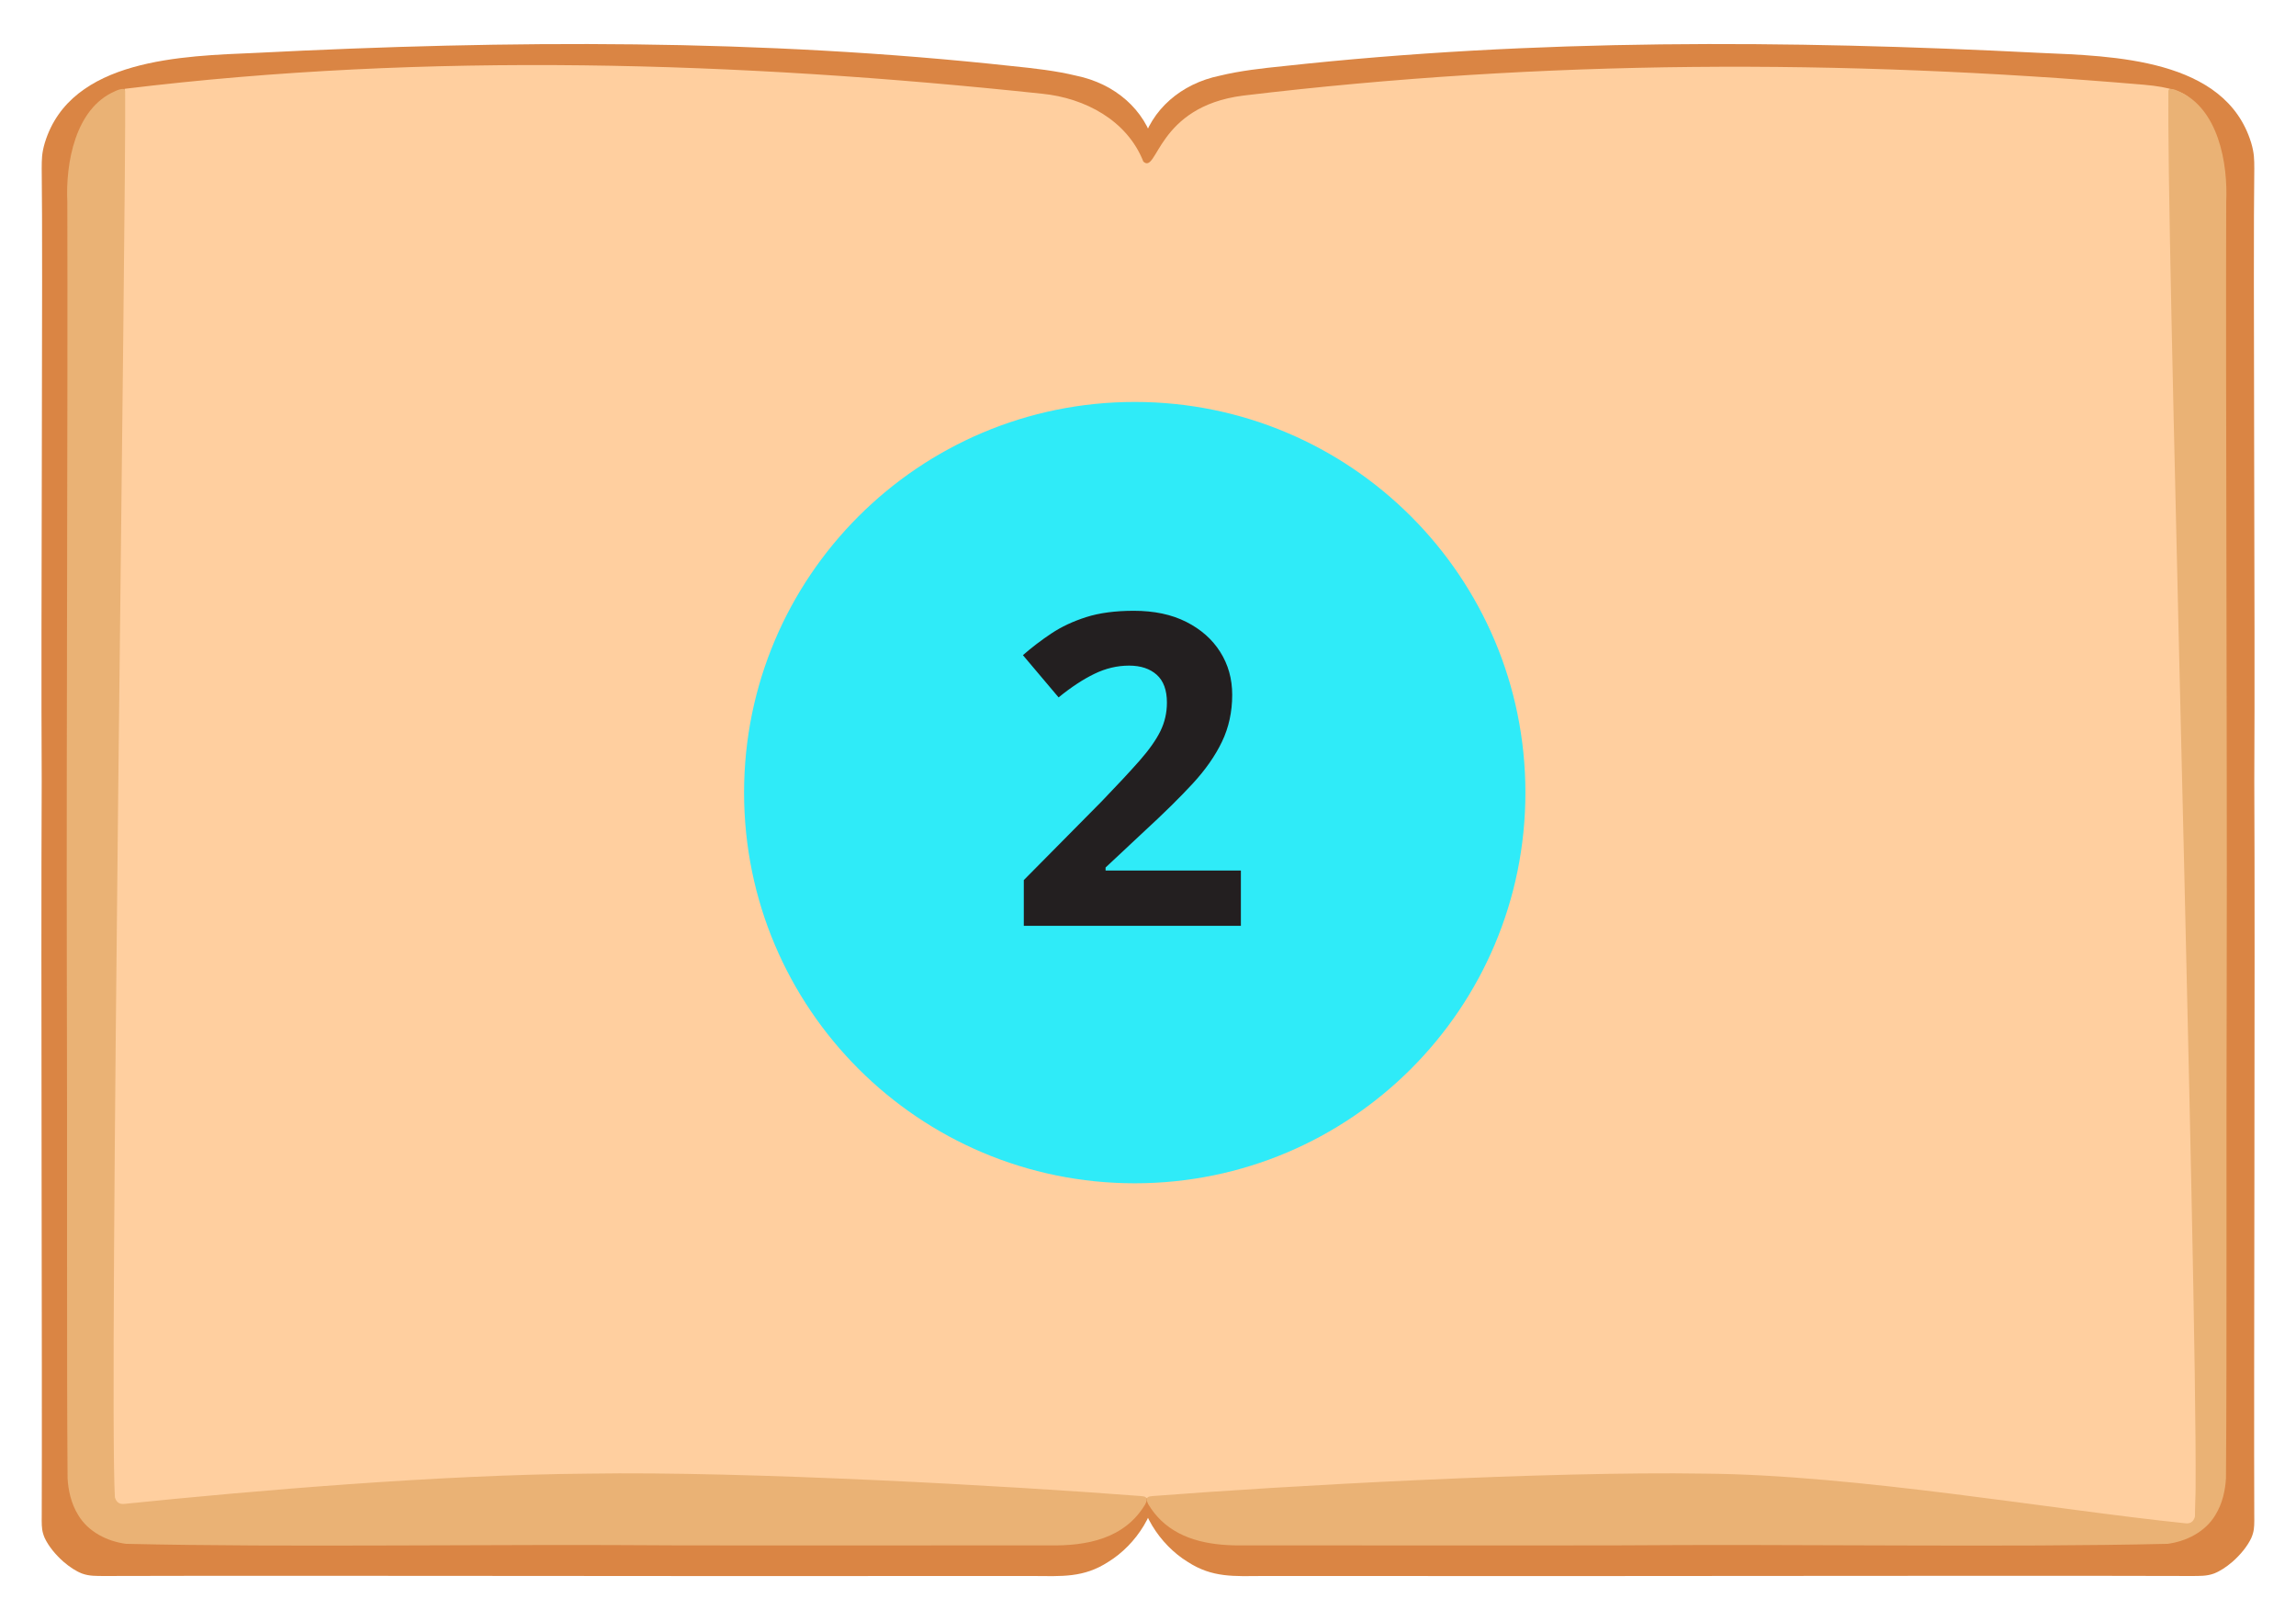
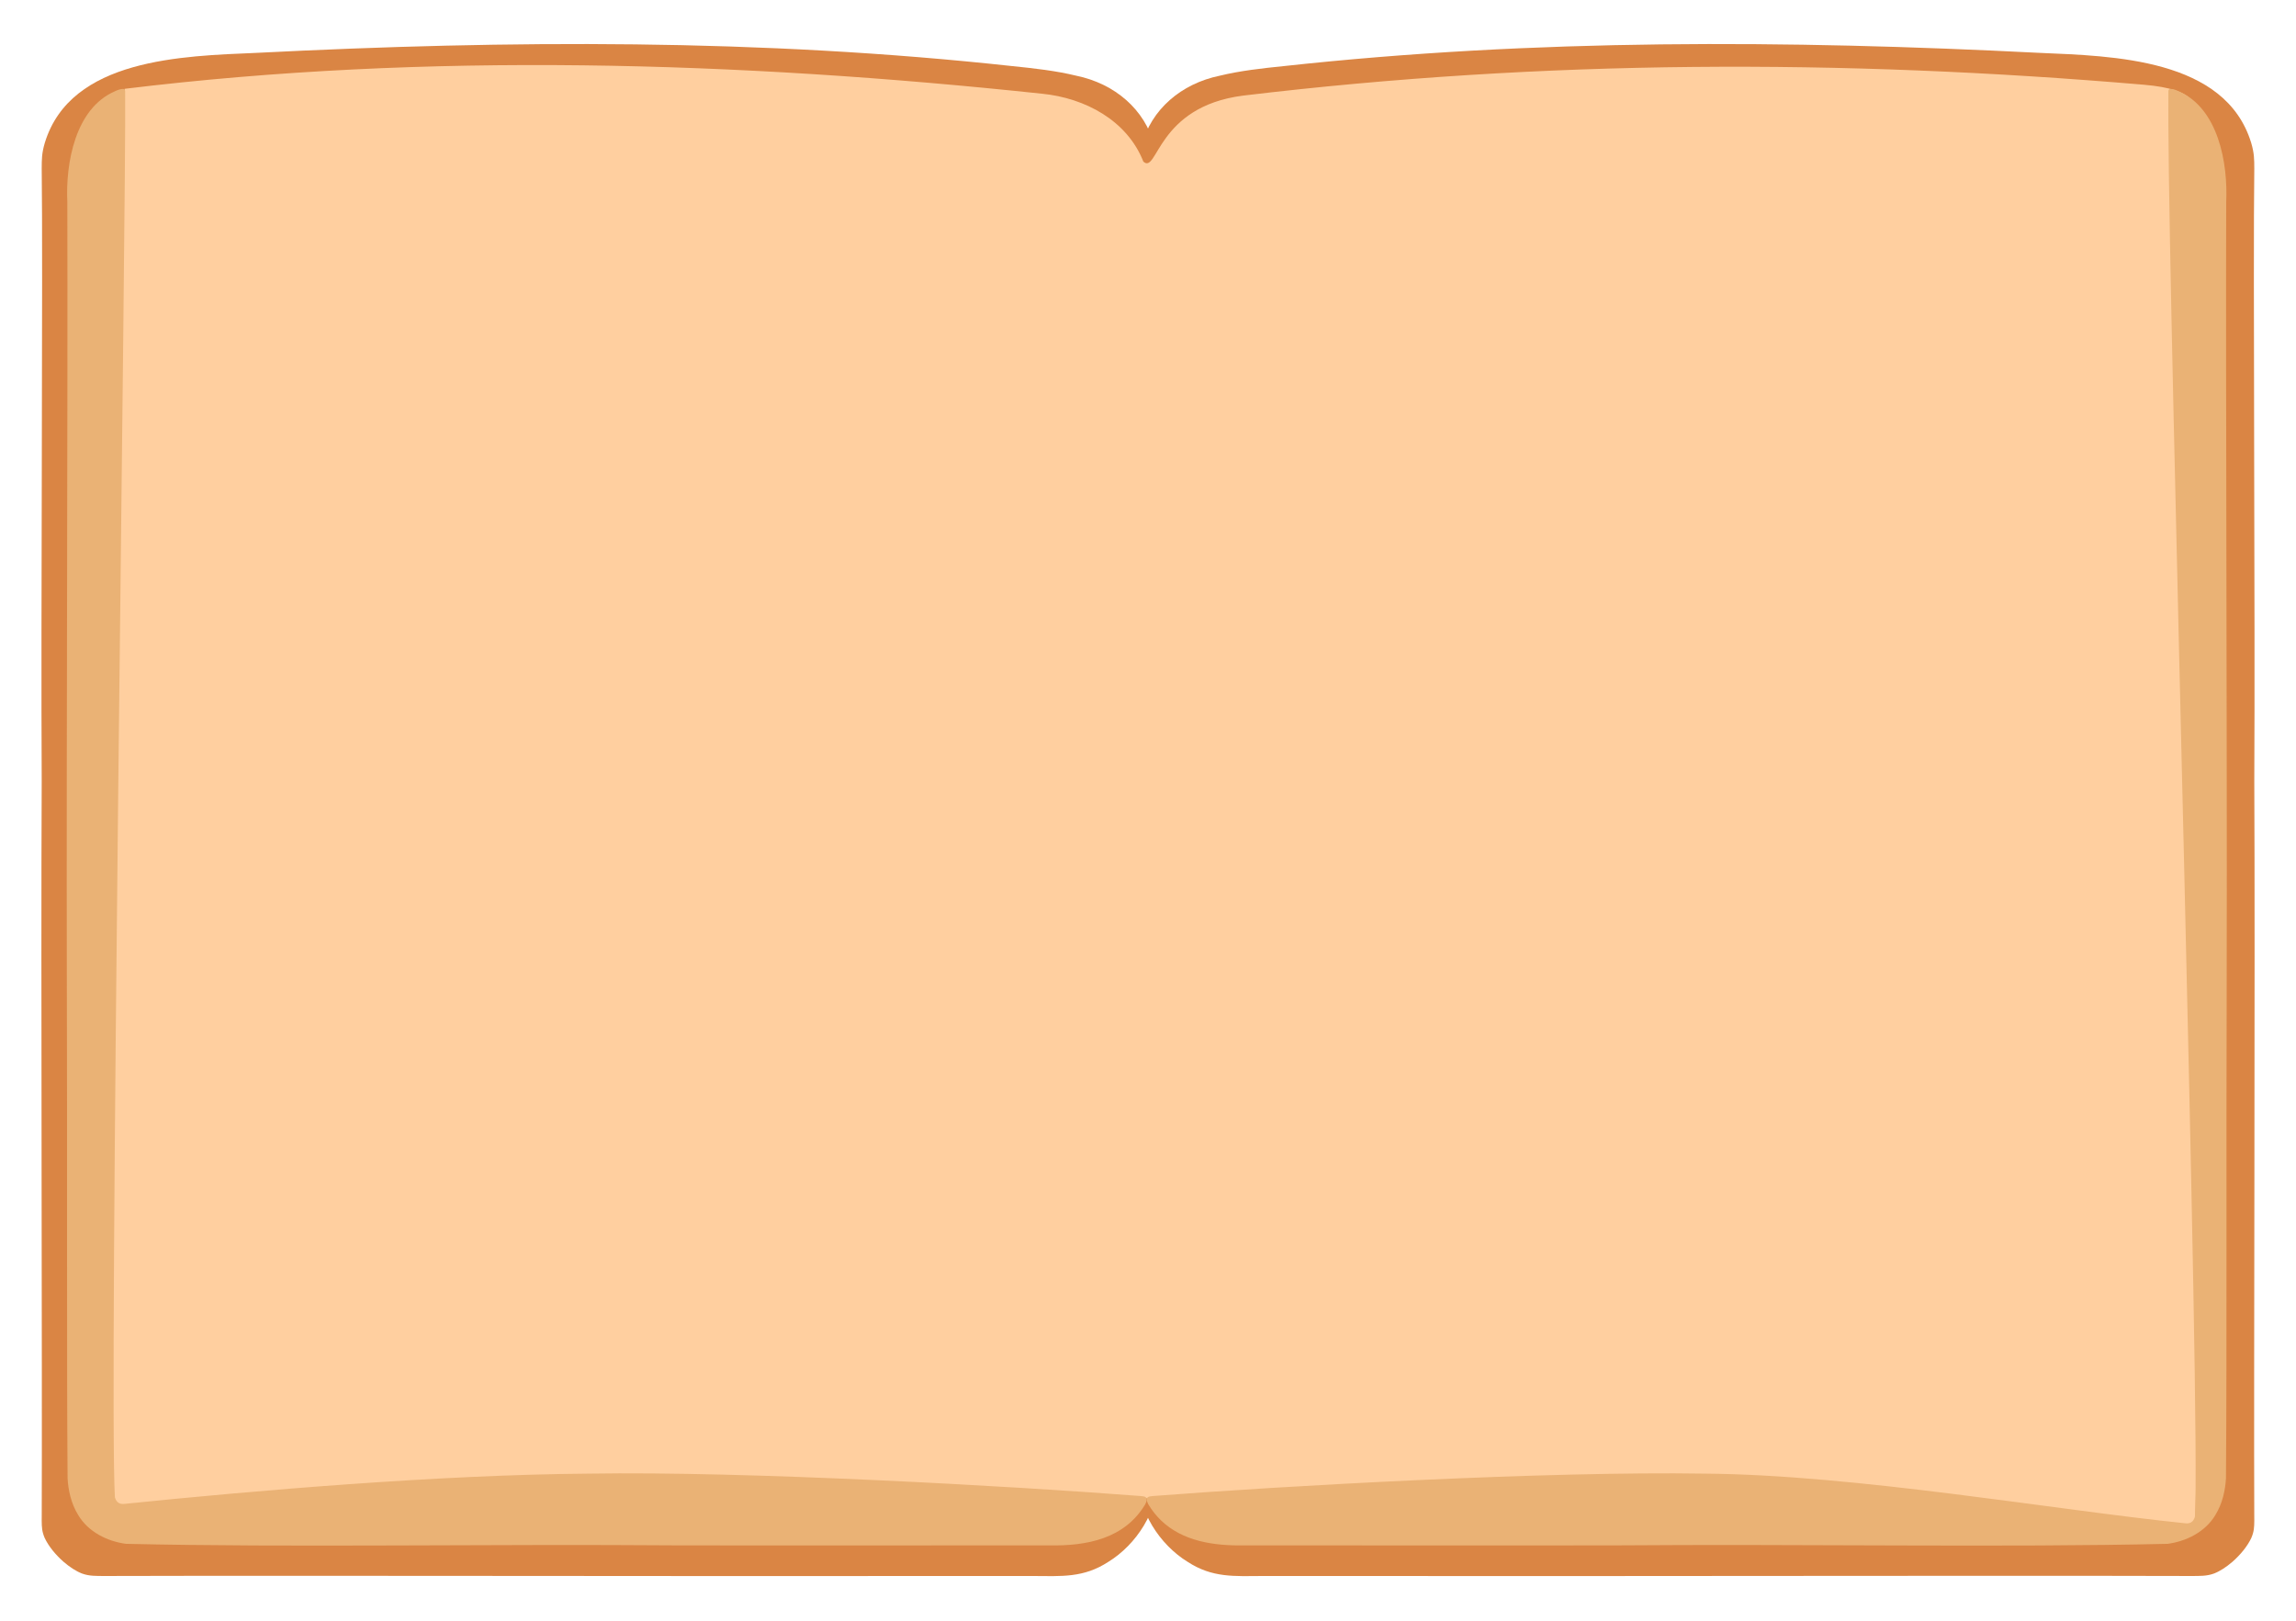
- <svg xmlns="http://www.w3.org/2000/svg" id="page_2" data-name="page 2" viewBox="0 0 891.86 629.32">
-   <g>
-     <path d="M875.65,588.78c0,.7.01,1.39.01,2.05-.03,2.32-.07,4.01-1.14,6.53-1.5,3.23-4.28,6.62-7.38,9.32-2.34,2.02-4.86,3.66-7.15,4.54-2.92,1.05-5.47.91-8.41.95-83.86-.24-238.56.17-328.24,0-11.39.03-21.89-.03-32.86,0-11.03.06-19.54.76-29.14-5.49-10.91-6.68-19.51-20.03-18.83-32.23.96-136.45-1.83-458.13,1.01-518.16,3.68-13.72,15.19-23.77,30.31-26.89,7.98-1.94,16.46-2.87,24.69-3.71,97.75-10.68,195.5-10.14,293.63-5.16,28.69,1.24,72.21,2.1,82.28,34.88l.03.09c1.2,4.07,1.18,6.39,1.2,9.98-.5,37.05.36,173.46,0,238,.35,72.87-.23,233.99-.01,285.3Z" fill="#da8544" />
-     <path d="M16.21,588.78c0,.7-.01,1.39-.01,2.05.03,2.32.07,4.01,1.14,6.53,1.5,3.23,4.28,6.62,7.38,9.32,2.34,2.02,4.86,3.66,7.15,4.54,2.92,1.05,5.47.91,8.41.95,83.86-.24,238.56.17,328.24,0,11.39.03,21.89-.03,32.86,0,11.03.06,19.54.76,29.14-5.49,10.91-6.68,19.51-20.03,18.83-32.23-.96-136.45,1.83-458.13-1.01-518.16-3.68-13.72-15.19-23.77-30.31-26.89-7.98-1.94-16.46-2.87-24.69-3.71-97.75-10.68-195.5-10.14-293.63-5.16-28.69,1.24-72.21,2.1-82.28,34.88l-.03.09c-1.2,4.07-1.18,6.39-1.2,9.98.5,37.05-.36,173.46,0,238-.35,72.87.23,233.99.01,285.3Z" fill="#da8544" />
-     <path d="M852.71,594.36c-46.31-6.2-124.58-17.72-182.3-21.17-54.83-1.72-155.85,5.06-218.15,8.76-12.38,1.25-139.06-7.84-201.73-8.03-57.28-.52-172.02,9.53-210.32,12.13-5.18-11.97,7.16-426.62,8.19-551.55,117.52-14.33,238.54-10.63,356.42,1.91,16.67,1.66,33.02,10.39,39.3,26.35,5.56,5.13,5.11-21.33,38.73-25.62,117.12-14.04,232.37-14.25,349.88-4.23,20.88,1.78,20.25,8.09,20.88,13.76.49,13.85-.09,195.42,2.66,263.12-.09,3.04.34,3.88.21,5.12-.29,6.72-3.35,269.82-3.76,279.46h0Z" fill="#ffcf9f" />
-     <path d="M444.84,584.36c-7.98,13.3-22.59,16.24-37.5,15.91-46.92.03-93.05.06-142.01.02-77.95-.6-152.48.87-216.38-.61-7.27-.95-14.67-4.64-18.56-11.16-2.82-4.55-3.87-9.73-4.14-14.27-.39-50.61-.06-122.67-.29-195.34-.2-89.15.42-226.04.19-300.43-.7-15.08,3.04-36.37,18.5-43.03,1.02-.51,2.18-.92,3.21-.91.57.06.73.41.75.9.48,43.56-6.38,505.88-3.98,546.16.61,2.14,1.97,2.8,3.89,2.54,50.22-5.13,121.68-11.28,180.1-11.73,61.04-1,164.45,4.81,214.56,8.71.71.07,1.57.12,2.01.59.41.44.35,1.28-.31,2.57l-.04.08Z" fill="#eab275" />
-     <path d="M864.94,378.91c-.22,72.67.1,144.72-.28,195.34-.27,4.54-1.32,9.72-4.14,14.27-3.89,6.52-11.29,10.21-18.56,11.16-63.9,1.48-138.43.01-216.38.61-48.96.04-95.09.01-142.01-.02-12.24.27-24.28-1.66-32.62-9.73-1.81-1.76-3.45-3.8-4.88-6.18l-.05-.08c-.11-.22-.21-.43-.28-.63-.39-.94-.37-1.58-.03-1.94.01-.01.02-.02.04-.04.45-.43,1.28-.48,1.97-.55,50.12-3.91,153.53-9.72,214.57-8.71,58.41.44,136.21,14.14,186.42,19.27,1.92.27,3.28-.4,3.89-2.53,2.26-37.87-9.99-456.06-10.32-541.48-.02-5.47-.02-9.61.01-12.23.02-.5.18-.84.75-.9,1.03-.02,2.19.4,3.21.9,15.46,6.66,19.2,27.96,18.5,43.03-.23,74.4.39,211.29.19,300.44Z" fill="#eab275" />
-   </g>
-   <circle cx="440.78" cy="307.88" r="151.75" fill="#2febf8" />
-   <text transform="translate(390.92 359.61)" fill="#231f20" font-family="MyriadPro-Bold, 'Myriad Pro'" font-size="169" font-weight="700">
-     <tspan x="0" y="0">2</tspan>
-   </text>
+ <svg xmlns="http://www.w3.org/2000/svg" id="page_1" data-name="page 1" viewBox="0 0 891.86 629.32">
+   <path d="M875.65,588.78c0,.7.01,1.39.01,2.05-.03,2.32-.07,4.01-1.14,6.53-1.5,3.23-4.28,6.62-7.38,9.32-2.34,2.02-4.86,3.66-7.15,4.54-2.92,1.05-5.47.91-8.41.95-83.86-.24-238.56.17-328.24,0-11.39.03-21.89-.03-32.86,0-11.03.06-19.54.76-29.14-5.49-10.91-6.68-19.51-20.03-18.83-32.23.96-136.45-1.83-458.13,1.01-518.16,3.68-13.72,15.19-23.77,30.31-26.89,7.98-1.94,16.46-2.87,24.69-3.71,97.75-10.68,195.5-10.14,293.63-5.16,28.69,1.24,72.21,2.1,82.28,34.88l.03.09c1.2,4.07,1.18,6.39,1.2,9.98-.5,37.05.36,173.46,0,238,.35,72.87-.23,233.99-.01,285.3Z" fill="#da8544" />
+   <path d="M16.21,588.78c0,.7-.01,1.39-.01,2.05.03,2.32.07,4.01,1.14,6.53,1.5,3.23,4.28,6.62,7.38,9.32,2.34,2.02,4.86,3.66,7.15,4.54,2.92,1.05,5.47.91,8.41.95,83.86-.24,238.56.17,328.24,0,11.39.03,21.89-.03,32.86,0,11.03.06,19.54.76,29.14-5.49,10.91-6.68,19.51-20.03,18.83-32.23-.96-136.45,1.83-458.13-1.01-518.16-3.68-13.72-15.19-23.77-30.31-26.89-7.98-1.94-16.46-2.87-24.69-3.71-97.75-10.68-195.5-10.14-293.63-5.16-28.69,1.24-72.21,2.1-82.28,34.88l-.03.09c-1.2,4.07-1.18,6.39-1.2,9.98.5,37.05-.36,173.46,0,238-.35,72.87.23,233.99.01,285.3Z" fill="#da8544" />
+   <path d="M852.71,594.36c-46.31-6.2-124.58-17.72-182.3-21.17-54.83-1.72-155.85,5.06-218.15,8.76-12.38,1.25-139.06-7.84-201.73-8.03-57.28-.52-172.02,9.53-210.32,12.13-5.18-11.97,7.16-426.62,8.19-551.55,117.52-14.33,238.54-10.63,356.42,1.91,16.67,1.66,33.02,10.39,39.3,26.35,5.56,5.13,5.11-21.33,38.73-25.62,117.12-14.04,232.37-14.25,349.88-4.23,20.88,1.78,20.25,8.09,20.88,13.76.49,13.85-.09,195.42,2.66,263.12-.09,3.04.34,3.88.21,5.12-.29,6.72-3.35,269.82-3.76,279.46h0Z" fill="#ffcf9f" />
+   <path d="M444.84,584.36c-7.98,13.3-22.59,16.24-37.5,15.91-46.92.03-93.05.06-142.01.02-77.95-.6-152.48.87-216.38-.61-7.27-.95-14.67-4.64-18.56-11.16-2.82-4.55-3.87-9.73-4.14-14.27-.39-50.61-.06-122.67-.29-195.34-.2-89.15.42-226.04.19-300.43-.7-15.08,3.04-36.37,18.5-43.03,1.02-.51,2.18-.92,3.21-.91.57.06.73.41.75.9.48,43.56-6.38,505.88-3.98,546.16.61,2.14,1.97,2.8,3.89,2.54,50.22-5.13,121.68-11.28,180.1-11.73,61.04-1,164.45,4.81,214.56,8.71.71.07,1.57.12,2.01.59.41.44.35,1.28-.31,2.57l-.04.08Z" fill="#eab275" />
+   <path d="M864.94,378.91c-.22,72.67.1,144.72-.28,195.34-.27,4.54-1.32,9.72-4.14,14.27-3.89,6.52-11.29,10.21-18.56,11.16-63.9,1.48-138.43.01-216.38.61-48.96.04-95.09.01-142.01-.02-12.24.27-24.28-1.66-32.62-9.73-1.81-1.76-3.45-3.8-4.88-6.18l-.05-.08c-.11-.22-.21-.43-.28-.63-.39-.94-.37-1.58-.03-1.94.01-.01.02-.02.04-.04.45-.43,1.28-.48,1.97-.55,50.12-3.91,153.53-9.72,214.57-8.71,58.41.44,136.21,14.14,186.42,19.27,1.92.27,3.28-.4,3.89-2.53,2.26-37.87-9.99-456.06-10.32-541.48-.02-5.47-.02-9.61.01-12.23.02-.5.18-.84.75-.9,1.03-.02,2.19.4,3.21.9,15.46,6.66,19.2,27.96,18.5,43.03-.23,74.4.39,211.29.19,300.44Z" fill="#eab275" />
</svg>
